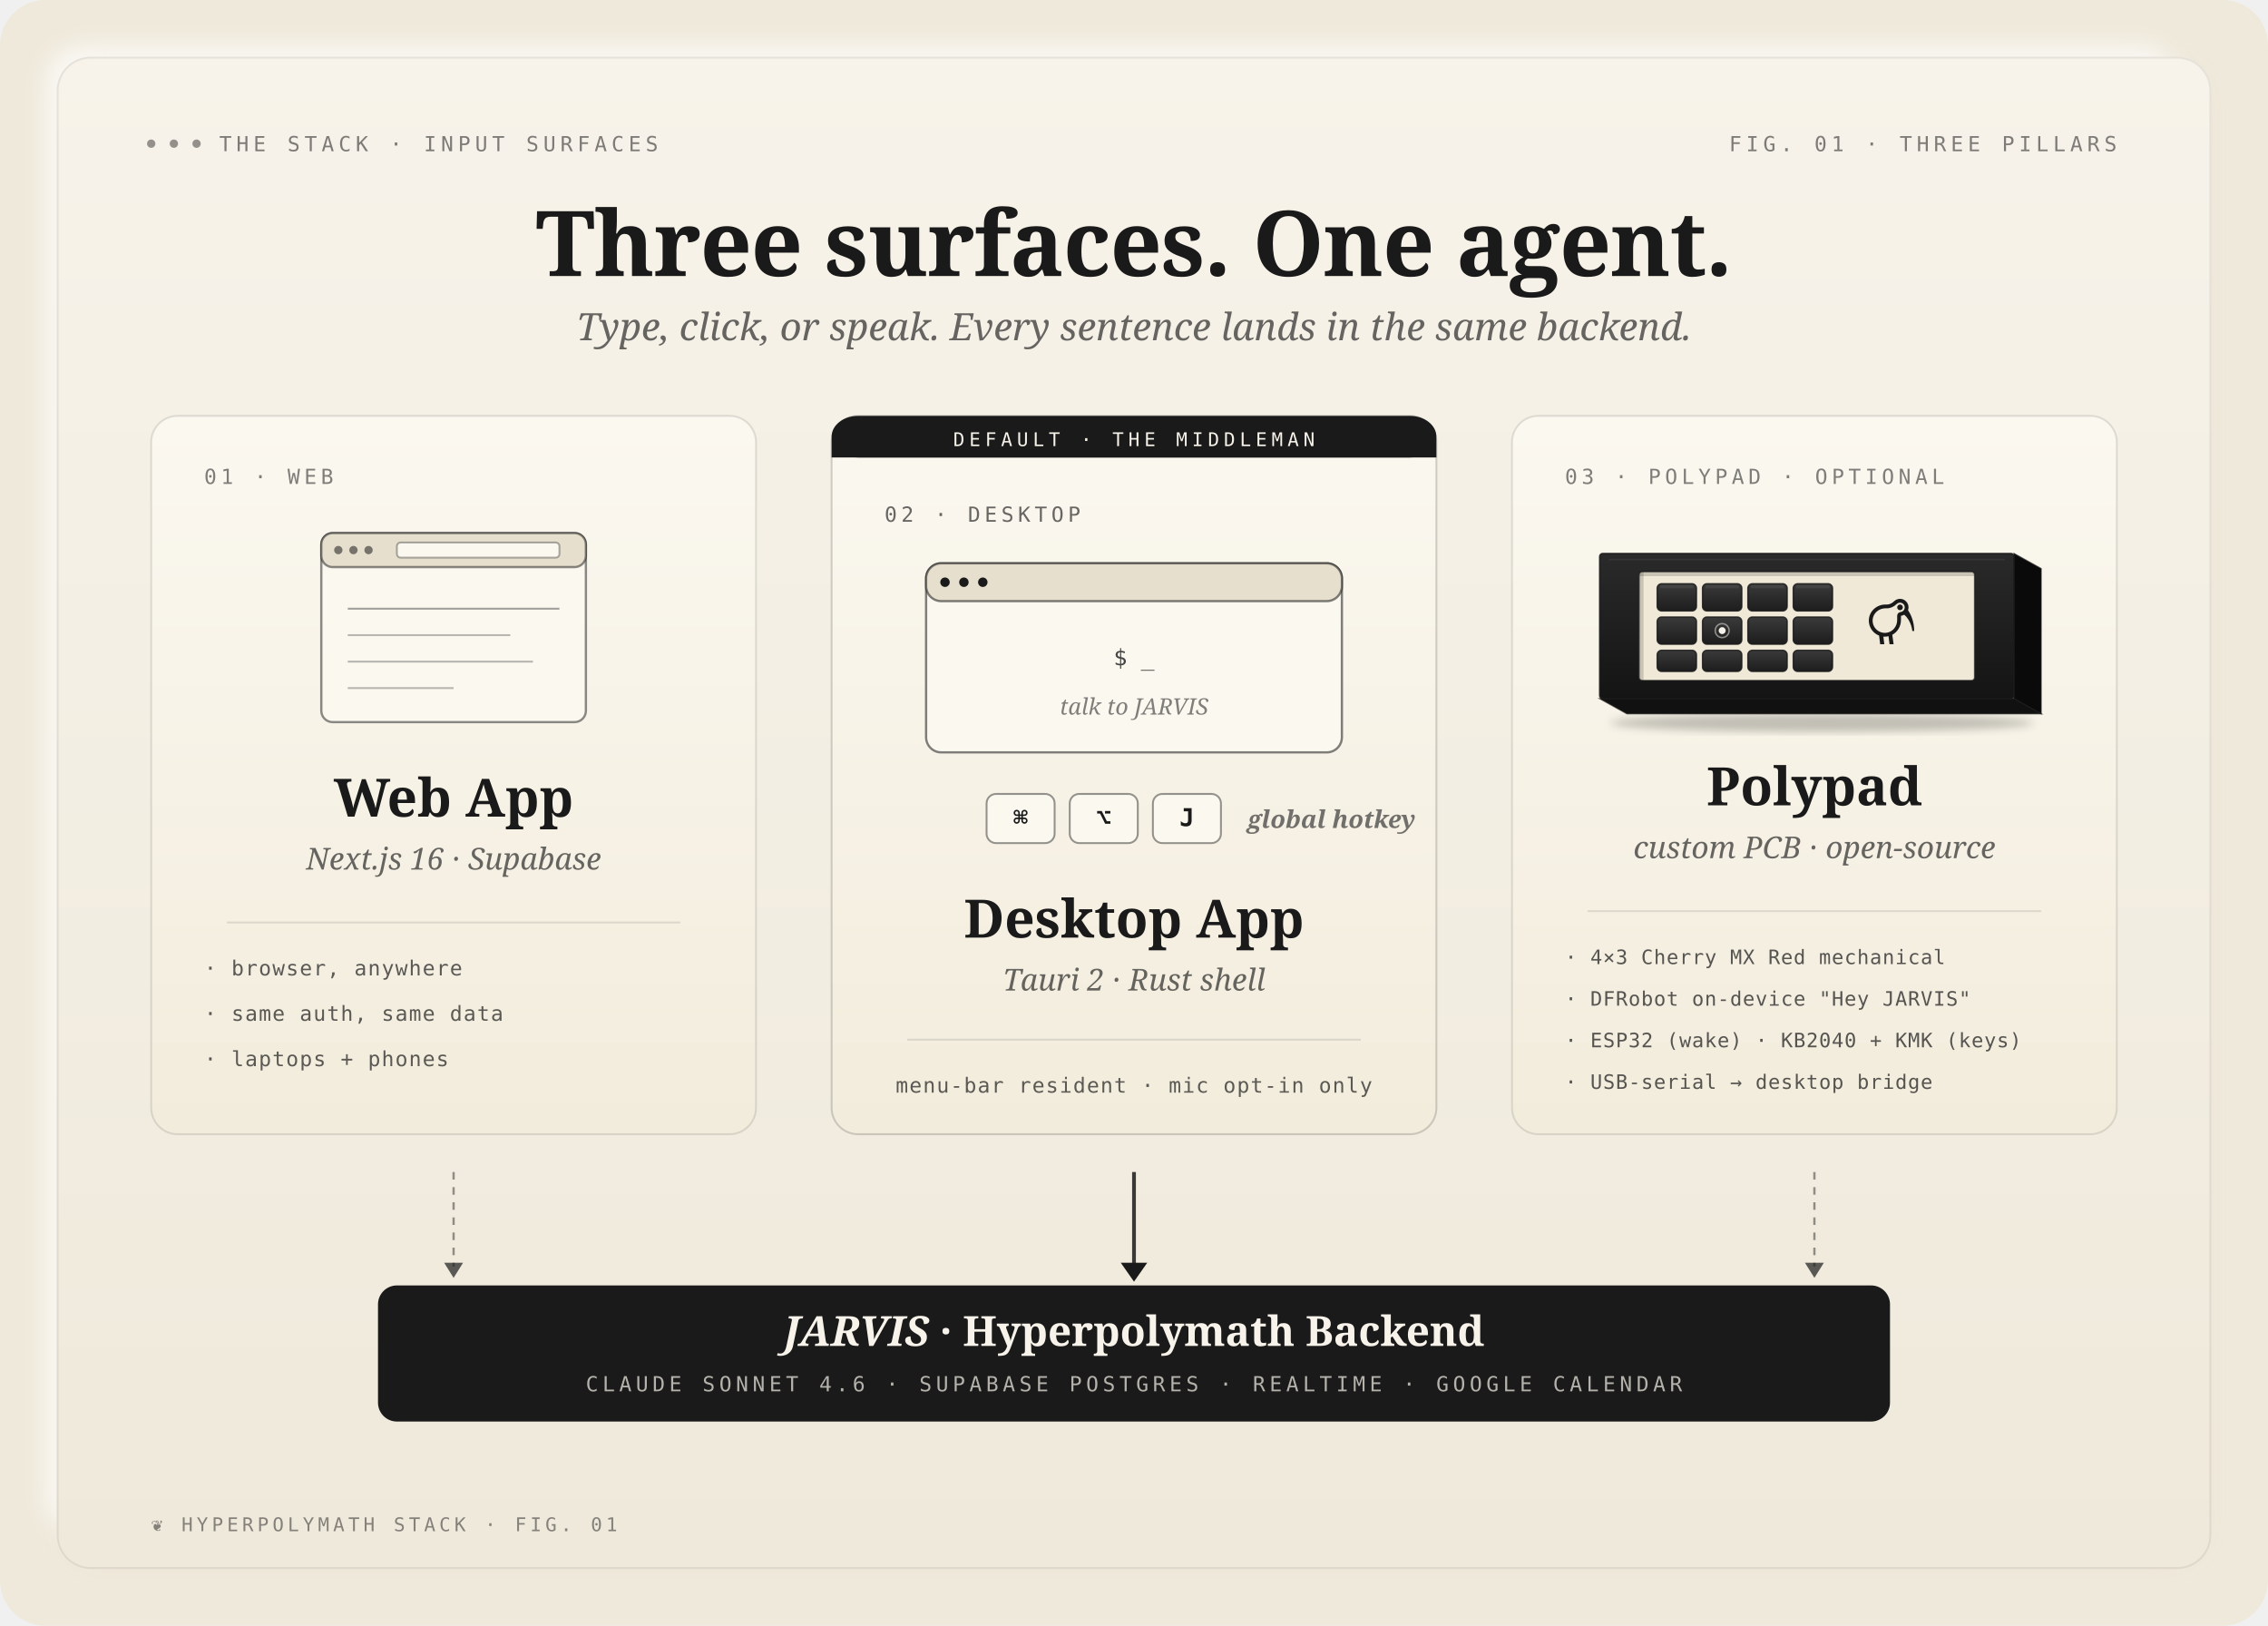
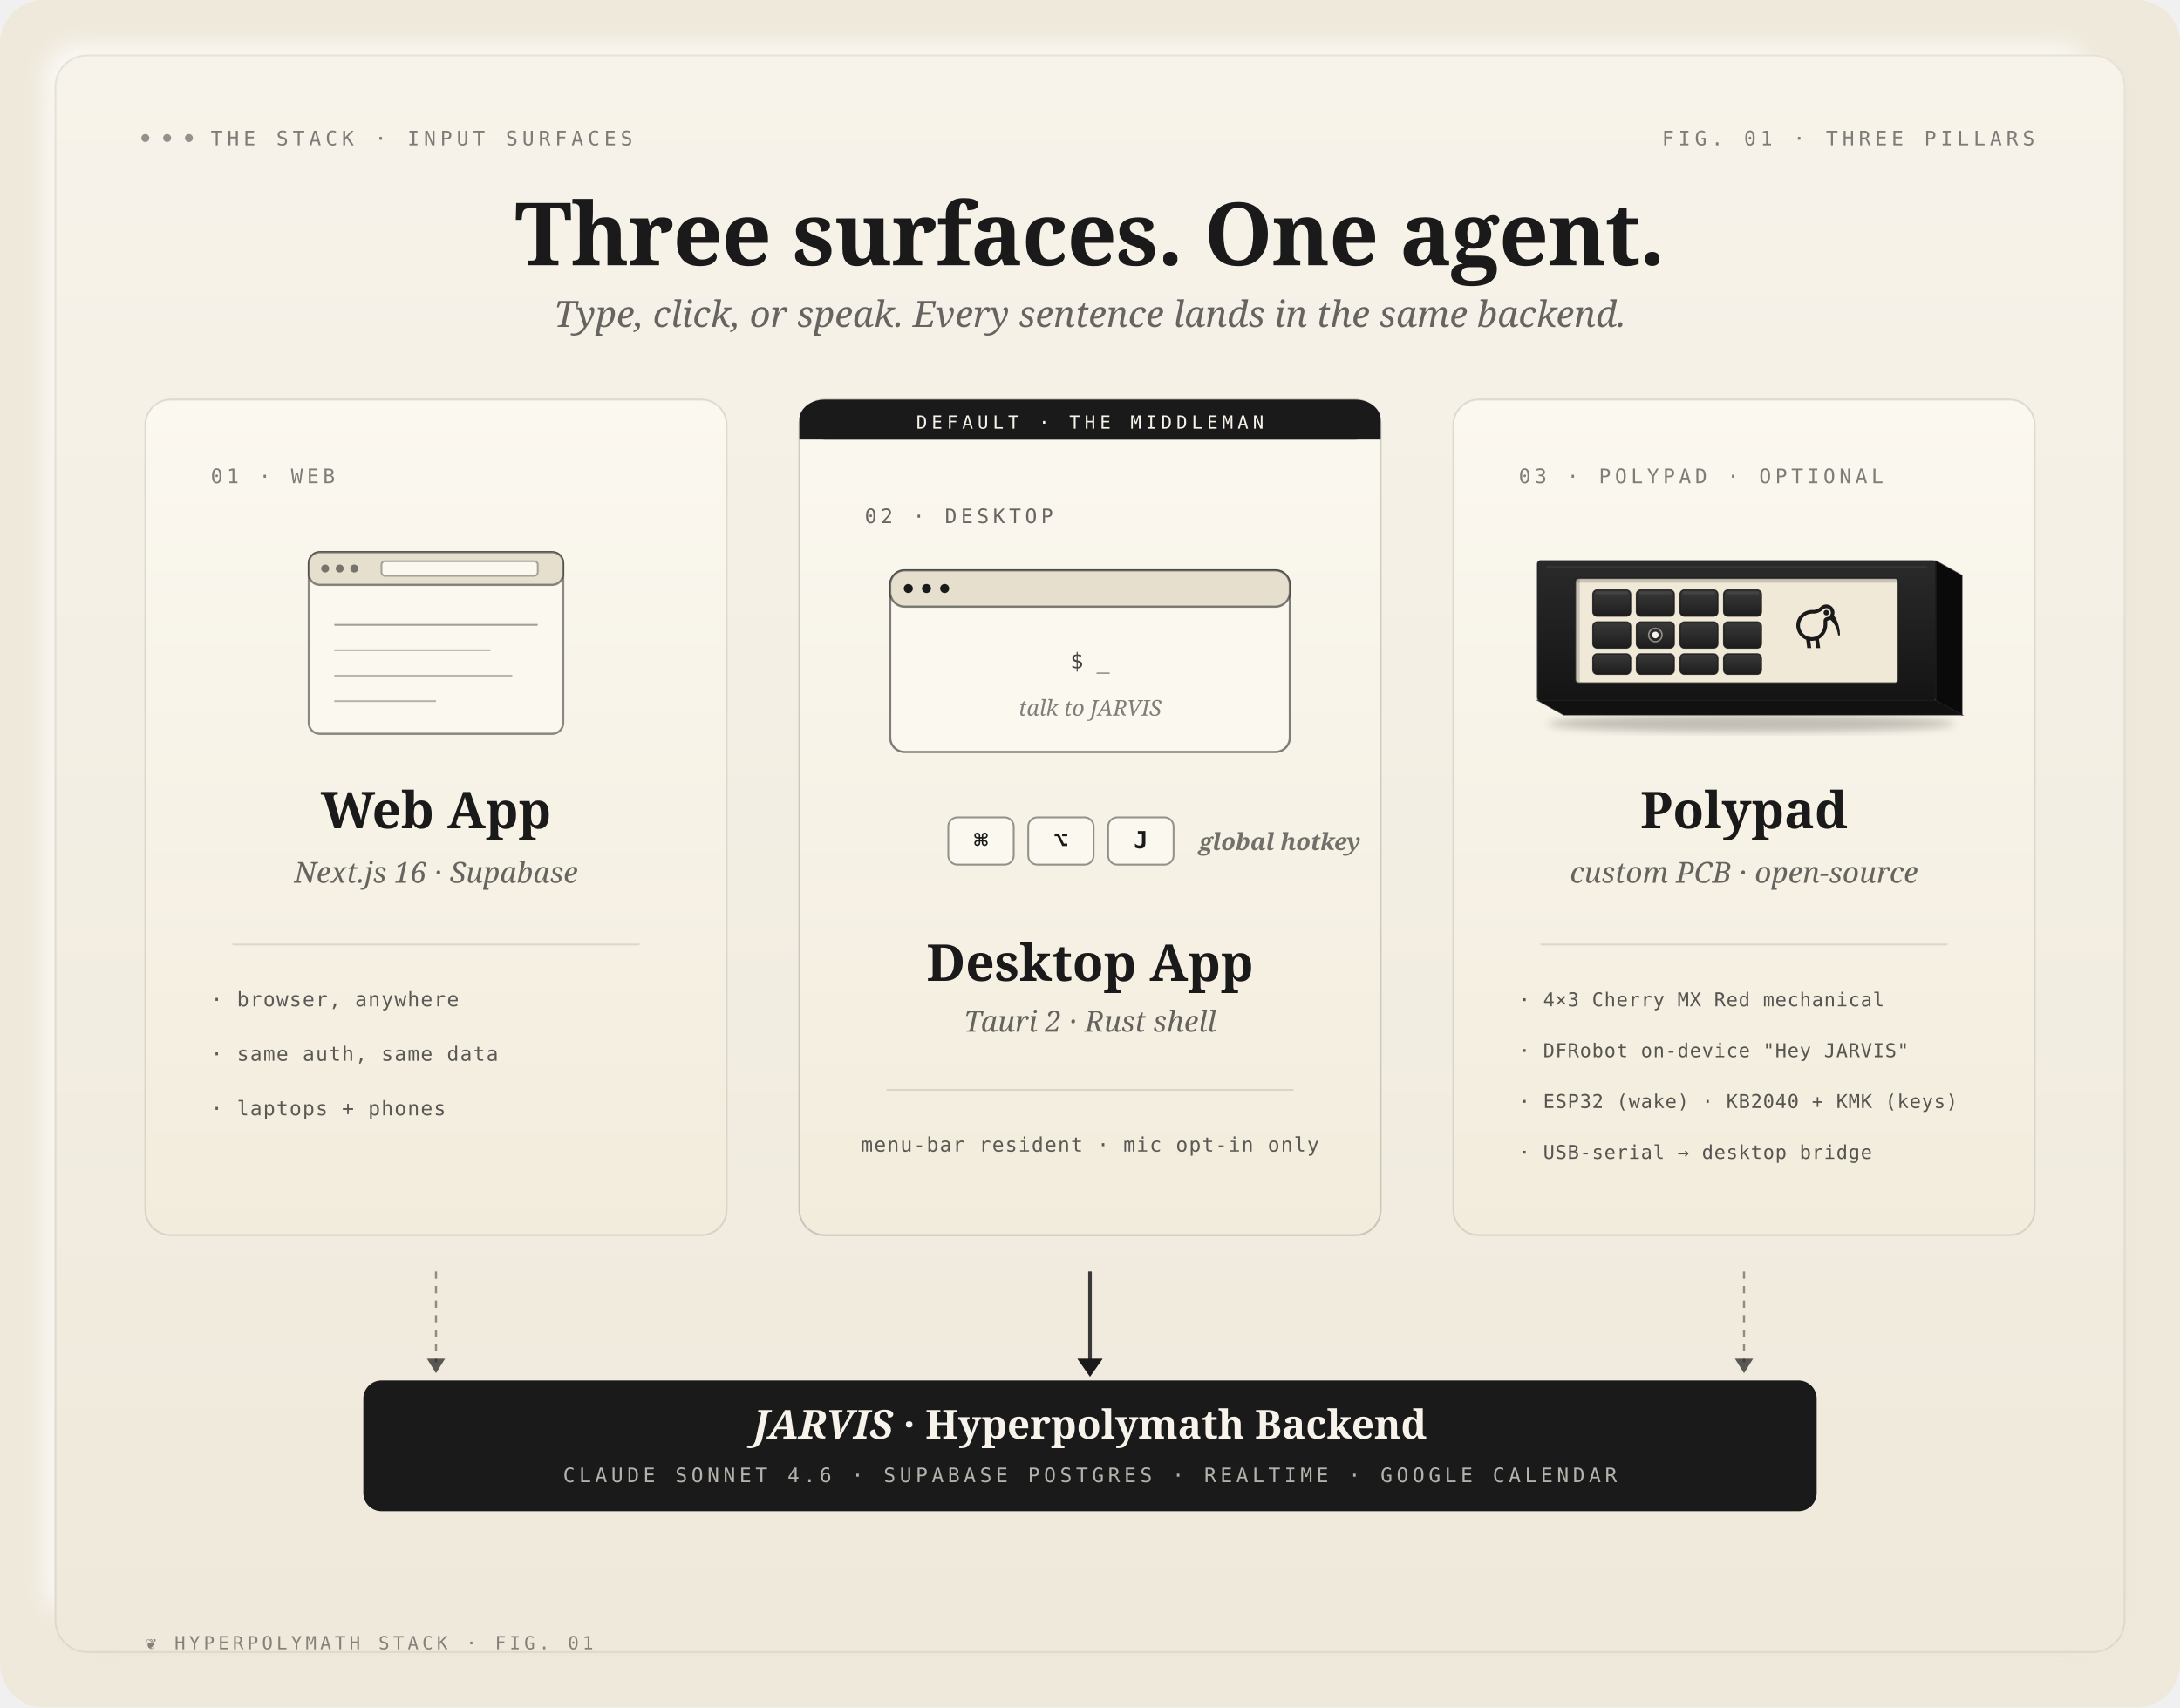
- <svg xmlns="http://www.w3.org/2000/svg" viewBox="0 0 1200 860" width="1200" height="860" role="img" aria-label="Hyperpolymath stack — Web app, Desktop app middleman, and Polypad hardware, all feeding the same backend">
+ <svg xmlns="http://www.w3.org/2000/svg" viewBox="0 0 1200 940" width="1200" height="940" role="img" aria-label="Hyperpolymath stack — Web app, Desktop app middleman, and Polypad hardware, all feeding the same backend">
  <defs>
    <linearGradient id="paper2" x1="0" y1="0" x2="0" y2="1">
      <stop offset="0%" stop-color="#f7f3ea" />
      <stop offset="100%" stop-color="#efe9db" />
    </linearGradient>
    <linearGradient id="cardPaper" x1="0" y1="0" x2="0" y2="1">
      <stop offset="0%" stop-color="#fbf8f0" />
      <stop offset="100%" stop-color="#f2ecdc" />
    </linearGradient>
    <linearGradient id="polypadTop" x1="0" y1="0" x2="0" y2="1">
      <stop offset="0%" stop-color="#2a2a2a" />
      <stop offset="100%" stop-color="#141414" />
    </linearGradient>
    <linearGradient id="polypadSide" x1="0" y1="0" x2="0" y2="1">
      <stop offset="0%" stop-color="#1a1a1a" />
      <stop offset="100%" stop-color="#0a0a0a" />
    </linearGradient>
    <linearGradient id="keycap" x1="0" y1="0" x2="0" y2="1">
      <stop offset="0%" stop-color="#3a3a3a" />
      <stop offset="100%" stop-color="#1d1d1d" />
    </linearGradient>
    <filter id="neuShadow2" x="-10%" y="-10%" width="120%" height="120%">
      <feGaussianBlur stdDeviation="6" />
    </filter>
    <filter id="softShadow" x="-20%" y="-20%" width="140%" height="140%">
      <feGaussianBlur stdDeviation="3" />
    </filter>
  </defs>
-   <rect x="0" y="0" width="1200" height="860" rx="24" fill="#efe9db" />
-   <rect x="36" y="36" width="1128" height="788" rx="20" fill="#d6cdb9" filter="url(#neuShadow2)" opacity="0.55" />
-   <rect x="24" y="24" width="1128" height="788" rx="20" fill="#ffffff" filter="url(#neuShadow2)" opacity="0.7" />
-   <rect x="30" y="30" width="1140" height="800" rx="18" fill="url(#paper2)" />
-   <rect x="30.5" y="30.5" width="1139" height="799" rx="17.5" fill="none" stroke="#1a1a1a" stroke-opacity="0.08" />
+   <rect x="0" y="0" width="1200" height="940" rx="24" fill="#efe9db" />
+   <rect x="36" y="36" width="1128" height="868" rx="20" fill="#d6cdb9" filter="url(#neuShadow2)" opacity="0.55" />
+   <rect x="24" y="24" width="1128" height="868" rx="20" fill="#ffffff" filter="url(#neuShadow2)" opacity="0.7" />
+   <rect x="30" y="30" width="1140" height="880" rx="18" fill="url(#paper2)" />
+   <rect x="30.5" y="30.5" width="1139" height="879" rx="17.5" fill="none" stroke="#1a1a1a" stroke-opacity="0.08" />
  <g transform="translate(80 76)" fill="#1a1a1a" opacity="0.45">
    <circle cx="0" cy="0" r="2.2" />
    <circle cx="12" cy="0" r="2.2" />
    <circle cx="24" cy="0" r="2.2" />
  </g>
  <text x="116" y="80" font-family="ui-monospace, SFMono-Regular, Menlo, monospace" font-size="11" letter-spacing="2.4" fill="#1a1a1a" fill-opacity="0.55">THE STACK · INPUT SURFACES</text>
  <text x="1120" y="80" text-anchor="end" font-family="ui-monospace, SFMono-Regular, Menlo, monospace" font-size="11" letter-spacing="2.4" fill="#1a1a1a" fill-opacity="0.55">FIG. 01  ·  THREE PILLARS</text>
  <text x="600" y="146" text-anchor="middle" font-family="'EB Garamond', Georgia, serif" font-size="48" font-weight="600" letter-spacing="-0.5" fill="#1a1a1a">Three surfaces. One agent.</text>
  <text x="600" y="180" text-anchor="middle" font-family="'EB Garamond', Georgia, serif" font-style="italic" font-size="20" fill="#1a1a1a" fill-opacity="0.65">Type, click, or speak. Every sentence lands in the same backend.</text>
  <g>
-     <rect x="80" y="220" width="320" height="380" rx="14" fill="url(#cardPaper)" stroke="#1a1a1a" stroke-opacity="0.12" />
-     <text x="108" y="256" font-family="ui-monospace, SFMono-Regular, Menlo, monospace" font-size="11" letter-spacing="2.2" fill="#1a1a1a" fill-opacity="0.55">01  ·  WEB</text>
-     <g transform="translate(170 282)">
+     <rect x="80" y="220" width="320" height="460" rx="14" fill="url(#cardPaper)" stroke="#1a1a1a" stroke-opacity="0.12" />
+     <text x="116" y="266" font-family="ui-monospace, SFMono-Regular, Menlo, monospace" font-size="11" letter-spacing="2.2" fill="#1a1a1a" fill-opacity="0.55">01  ·  WEB</text>
+     <g transform="translate(170 304)">
      <rect x="0" y="0" width="140" height="100" rx="6" fill="#fbf8f0" stroke="#1a1a1a" stroke-opacity="0.5" stroke-width="1.2" />
      <rect x="0" y="0" width="140" height="18" rx="6" fill="#e6dfcd" stroke="#1a1a1a" stroke-opacity="0.5" stroke-width="1.2" />
      <circle cx="9" cy="9" r="2.2" fill="#1a1a1a" opacity="0.55" />
      <circle cx="17" cy="9" r="2.2" fill="#1a1a1a" opacity="0.55" />
      <circle cx="25" cy="9" r="2.2" fill="#1a1a1a" opacity="0.55" />
      <rect x="40" y="5" width="86" height="8" rx="2" fill="#fbf8f0" stroke="#1a1a1a" stroke-opacity="0.35" />
      <line x1="14" y1="40" x2="126" y2="40" stroke="#1a1a1a" stroke-opacity="0.4" stroke-width="1" />
      <line x1="14" y1="54" x2="100" y2="54" stroke="#1a1a1a" stroke-opacity="0.3" stroke-width="1" />
      <line x1="14" y1="68" x2="112" y2="68" stroke="#1a1a1a" stroke-opacity="0.3" stroke-width="1" />
      <line x1="14" y1="82" x2="70" y2="82" stroke="#1a1a1a" stroke-opacity="0.3" stroke-width="1" />
    </g>
-     <text x="240" y="432" text-anchor="middle" font-family="'EB Garamond', Georgia, serif" font-size="28" font-weight="600" fill="#1a1a1a">Web App</text>
-     <text x="240" y="460" text-anchor="middle" font-family="'EB Garamond', Georgia, serif" font-style="italic" font-size="16" fill="#1a1a1a" fill-opacity="0.65">Next.js 16 · Supabase</text>
-     <line x1="120" y1="488" x2="360" y2="488" stroke="#1a1a1a" stroke-opacity="0.12" />
-     <text x="108" y="516" font-family="ui-monospace, SFMono-Regular, Menlo, monospace" font-size="11" letter-spacing="0.6" fill="#1a1a1a" fill-opacity="0.7">·  browser, anywhere</text>
-     <text x="108" y="540" font-family="ui-monospace, SFMono-Regular, Menlo, monospace" font-size="11" letter-spacing="0.6" fill="#1a1a1a" fill-opacity="0.7">·  same auth, same data</text>
-     <text x="108" y="564" font-family="ui-monospace, SFMono-Regular, Menlo, monospace" font-size="11" letter-spacing="0.6" fill="#1a1a1a" fill-opacity="0.7">·  laptops + phones</text>
+     <text x="240" y="456" text-anchor="middle" font-family="'EB Garamond', Georgia, serif" font-size="28" font-weight="600" fill="#1a1a1a">Web App</text>
+     <text x="240" y="486" text-anchor="middle" font-family="'EB Garamond', Georgia, serif" font-style="italic" font-size="16" fill="#1a1a1a" fill-opacity="0.65">Next.js 16 · Supabase</text>
+     <line x1="128" y1="520" x2="352" y2="520" stroke="#1a1a1a" stroke-opacity="0.12" />
+     <text x="116" y="554" font-family="ui-monospace, SFMono-Regular, Menlo, monospace" font-size="11" letter-spacing="0.6" fill="#1a1a1a" fill-opacity="0.7">·  browser, anywhere</text>
+     <text x="116" y="584" font-family="ui-monospace, SFMono-Regular, Menlo, monospace" font-size="11" letter-spacing="0.6" fill="#1a1a1a" fill-opacity="0.7">·  same auth, same data</text>
+     <text x="116" y="614" font-family="ui-monospace, SFMono-Regular, Menlo, monospace" font-size="11" letter-spacing="0.6" fill="#1a1a1a" fill-opacity="0.7">·  laptops + phones</text>
  </g>
  <g>
-     <rect x="440" y="220" width="320" height="380" rx="14" fill="url(#cardPaper)" stroke="#1a1a1a" stroke-opacity="0.18" />
+     <rect x="440" y="220" width="320" height="460" rx="14" fill="url(#cardPaper)" stroke="#1a1a1a" stroke-opacity="0.18" />
    <rect x="440" y="220" width="320" height="22" rx="14" fill="#1a1a1a" />
    <rect x="440" y="232" width="320" height="10" fill="#1a1a1a" />
    <text x="600" y="236" text-anchor="middle" font-family="ui-monospace, SFMono-Regular, Menlo, monospace" font-size="10" letter-spacing="2.4" fill="#f7f3ea">DEFAULT  ·  THE MIDDLEMAN</text>
-     <text x="468" y="276" font-family="ui-monospace, SFMono-Regular, Menlo, monospace" font-size="11" letter-spacing="2.2" fill="#1a1a1a" fill-opacity="0.65">02  ·  DESKTOP</text>
-     <g transform="translate(490 298)">
+     <text x="476" y="288" font-family="ui-monospace, SFMono-Regular, Menlo, monospace" font-size="11" letter-spacing="2.2" fill="#1a1a1a" fill-opacity="0.65">02  ·  DESKTOP</text>
+     <g transform="translate(490 314)">
      <rect x="0" y="0" width="220" height="100" rx="8" fill="#fbf8f0" stroke="#1a1a1a" stroke-opacity="0.55" stroke-width="1.2" />
      <rect x="0" y="0" width="220" height="20" rx="8" fill="#e6dfcd" stroke="#1a1a1a" stroke-opacity="0.55" stroke-width="1.2" />
      <circle cx="10" cy="10" r="2.5" fill="#1a1a1a" />
      <circle cx="20" cy="10" r="2.5" fill="#1a1a1a" />
      <circle cx="30" cy="10" r="2.5" fill="#1a1a1a" />
      <text x="110" y="54" text-anchor="middle" font-family="ui-monospace, SFMono-Regular, Menlo, monospace" font-size="12" fill="#1a1a1a" fill-opacity="0.8">$ _</text>
      <text x="110" y="80" text-anchor="middle" font-family="'EB Garamond', Georgia, serif" font-style="italic" font-size="12" fill="#1a1a1a" fill-opacity="0.55">talk to JARVIS</text>
    </g>
-     <g transform="translate(522 420)" font-family="ui-monospace, SFMono-Regular, Menlo, monospace" font-size="13" font-weight="600">
+     <g transform="translate(522 450)" font-family="ui-monospace, SFMono-Regular, Menlo, monospace" font-size="13" font-weight="600">
      <rect x="0" y="0" width="36" height="26" rx="5" fill="#fbf8f0" stroke="#1a1a1a" stroke-opacity="0.45" />
      <text x="18" y="17" text-anchor="middle" fill="#1a1a1a">⌘</text>
      <rect x="44" y="0" width="36" height="26" rx="5" fill="#fbf8f0" stroke="#1a1a1a" stroke-opacity="0.45" />
      <text x="62" y="17" text-anchor="middle" fill="#1a1a1a">⌥</text>
      <rect x="88" y="0" width="36" height="26" rx="5" fill="#fbf8f0" stroke="#1a1a1a" stroke-opacity="0.45" />
      <text x="106" y="17" text-anchor="middle" fill="#1a1a1a">J</text>
      <text x="138" y="18" font-family="'EB Garamond', Georgia, serif" font-style="italic" font-size="13" fill="#1a1a1a" fill-opacity="0.6">global hotkey</text>
    </g>
-     <text x="600" y="496" text-anchor="middle" font-family="'EB Garamond', Georgia, serif" font-size="28" font-weight="600" fill="#1a1a1a">Desktop App</text>
-     <text x="600" y="524" text-anchor="middle" font-family="'EB Garamond', Georgia, serif" font-style="italic" font-size="16" fill="#1a1a1a" fill-opacity="0.65">Tauri 2 · Rust shell</text>
-     <line x1="480" y1="550" x2="720" y2="550" stroke="#1a1a1a" stroke-opacity="0.12" />
-     <text x="600" y="578" text-anchor="middle" font-family="ui-monospace, SFMono-Regular, Menlo, monospace" font-size="11" letter-spacing="0.6" fill="#1a1a1a" fill-opacity="0.7">menu-bar resident  ·  mic opt-in only</text>
+     <text x="600" y="540" text-anchor="middle" font-family="'EB Garamond', Georgia, serif" font-size="28" font-weight="600" fill="#1a1a1a">Desktop App</text>
+     <text x="600" y="568" text-anchor="middle" font-family="'EB Garamond', Georgia, serif" font-style="italic" font-size="16" fill="#1a1a1a" fill-opacity="0.65">Tauri 2 · Rust shell</text>
+     <line x1="488" y1="600" x2="712" y2="600" stroke="#1a1a1a" stroke-opacity="0.12" />
+     <text x="600" y="634" text-anchor="middle" font-family="ui-monospace, SFMono-Regular, Menlo, monospace" font-size="11" letter-spacing="0.6" fill="#1a1a1a" fill-opacity="0.7">menu-bar resident  ·  mic opt-in only</text>
  </g>
  <g>
-     <rect x="800" y="220" width="320" height="380" rx="14" fill="url(#cardPaper)" stroke="#1a1a1a" stroke-opacity="0.12" />
-     <text x="828" y="256" font-family="ui-monospace, SFMono-Regular, Menlo, monospace" font-size="11" letter-spacing="2.2" fill="#1a1a1a" fill-opacity="0.55">03  ·  POLYPAD  ·  OPTIONAL</text>
-     <g transform="translate(840 280) scale(0.8)">
+     <rect x="800" y="220" width="320" height="460" rx="14" fill="url(#cardPaper)" stroke="#1a1a1a" stroke-opacity="0.12" />
+     <text x="836" y="266" font-family="ui-monospace, SFMono-Regular, Menlo, monospace" font-size="11" letter-spacing="2.2" fill="#1a1a1a" fill-opacity="0.55">03  ·  POLYPAD  ·  OPTIONAL</text>
+     <g transform="translate(840 296) scale(0.8)">
      <ellipse cx="155" cy="128" rx="140" ry="6" fill="#1a1a1a" fill-opacity="0.22" filter="url(#softShadow)" />
      <path d="M 282 16 L 300 26 L 300 122 L 282 112 Z" fill="#0a0a0a" stroke="#1a1a1a" stroke-opacity="0.65" stroke-width="0.8" />
      <path d="M 8 112 L 282 112 L 300 122 L 26 122 Z" fill="#111111" stroke="#1a1a1a" stroke-opacity="0.65" stroke-width="0.8" />
      <rect x="8" y="16" width="274" height="96" rx="2" fill="url(#polypadTop)" stroke="#1a1a1a" stroke-opacity="0.85" stroke-width="1" />
      <line x1="14" y1="20" x2="276" y2="20" stroke="#ffffff" stroke-opacity="0.06" />
      <rect x="34" y="28" width="222" height="72" rx="2" fill="#f0e9d8" stroke="#1a1a1a" stroke-opacity="0.7" stroke-width="1" />
      <rect x="34" y="28" width="222" height="3" fill="#1a1a1a" fill-opacity="0.18" />
      <rect x="34" y="28" width="3" height="72" fill="#1a1a1a" fill-opacity="0.18" />
      <g fill="url(#keycap)" stroke="#1a1a1a" stroke-opacity="0.85" stroke-width="0.9">
        <rect x="46" y="36" width="26" height="18" rx="3" />
        <rect x="76" y="36" width="26" height="18" rx="3" />
        <rect x="106" y="36" width="26" height="18" rx="3" />
        <rect x="136" y="36" width="26" height="18" rx="3" />
        <rect x="46" y="58" width="26" height="18" rx="3" />
        <rect x="76" y="58" width="26" height="18" rx="3" />
        <rect x="106" y="58" width="26" height="18" rx="3" />
        <rect x="136" y="58" width="26" height="18" rx="3" />
        <rect x="46" y="80" width="26" height="14" rx="3" />
        <rect x="76" y="80" width="26" height="14" rx="3" />
        <rect x="106" y="80" width="26" height="14" rx="3" />
        <rect x="136" y="80" width="26" height="14" rx="3" />
      </g>
      <g fill="#ffffff" fill-opacity="0.06">
        <rect x="48" y="37" width="22" height="2" />
        <rect x="78" y="37" width="22" height="2" />
        <rect x="108" y="37" width="22" height="2" />
        <rect x="138" y="37" width="22" height="2" />
      </g>
      <circle cx="89" cy="67" r="2.3" fill="#f7f3ea" />
      <circle cx="89" cy="67" r="4.6" fill="none" stroke="#f7f3ea" stroke-opacity="0.5" />
      <g transform="translate(186 46) scale(1.25)" fill="#1a1a1a">
        <path d="m20.741,5.991c.21-.595.299-1.234.243-1.88-.114-1.326-.812-2.532-1.913-3.309-1.422-1.002-3.378-1.072-4.87-.174-.307.185-.59.403-.841.647-.807.786-2.119,1.723-3.788,1.723h-.794C4.18,2.998.334,6.462.022,10.884c-.174,2.468.725,4.883,2.468,6.625.844.844,1.848,1.484,2.938,1.906l.573,4.583h2.191l-.499-4.04c.271.026.544.04.818.04.201,0,.403-.007.604-.021.447-.032.881-.108,1.305-.209l.529,4.231h2.168l-.706-4.987c2.729-1.469,4.589-4.425,4.589-7.791l.021-2.262c.615-.069,1.187-.271,1.708-.568,3.845,3.229,4.272,8.608,4.272,8.608h1c0-5.446-2.104-9.299-3.259-11.007Zm-3.943.98c-1.025.115-1.798.952-1.798,1.947v2.302c0,3.553-2.647,6.523-6.026,6.761-1.891.131-3.737-.555-5.07-1.887-1.333-1.333-2.021-3.181-1.887-5.071.238-3.379,3.208-6.026,6.761-6.026h.794c1.852,0,3.645-.792,5.183-2.29.141-.137.301-.261.477-.366.823-.495,1.901-.458,2.686.095.627.442,1.008,1.098,1.073,1.846.063.737-.2,1.46-.723,1.983-.398.398-.907.642-1.47.705Zm1.202-2.473c0,.828-.672,1.5-1.5,1.5s-1.5-.672-1.5-1.5.672-1.5,1.5-1.5,1.5.672,1.5,1.5Z" />
      </g>
    </g>
-     <text x="960" y="426" text-anchor="middle" font-family="'EB Garamond', Georgia, serif" font-size="28" font-weight="600" fill="#1a1a1a">Polypad</text>
-     <text x="960" y="454" text-anchor="middle" font-family="'EB Garamond', Georgia, serif" font-style="italic" font-size="16" fill="#1a1a1a" fill-opacity="0.65">custom PCB · open-source</text>
-     <line x1="840" y1="482" x2="1080" y2="482" stroke="#1a1a1a" stroke-opacity="0.12" />
-     <text x="828" y="510" font-family="ui-monospace, SFMono-Regular, Menlo, monospace" font-size="10.5" letter-spacing="0.4" fill="#1a1a1a" fill-opacity="0.72">·  4×3 Cherry MX Red mechanical</text>
-     <text x="828" y="532" font-family="ui-monospace, SFMono-Regular, Menlo, monospace" font-size="10.5" letter-spacing="0.4" fill="#1a1a1a" fill-opacity="0.72">·  DFRobot on-device "Hey JARVIS"</text>
-     <text x="828" y="554" font-family="ui-monospace, SFMono-Regular, Menlo, monospace" font-size="10.5" letter-spacing="0.4" fill="#1a1a1a" fill-opacity="0.72">·  ESP32 (wake)  ·  KB2040 + KMK (keys)</text>
-     <text x="828" y="576" font-family="ui-monospace, SFMono-Regular, Menlo, monospace" font-size="10.5" letter-spacing="0.4" fill="#1a1a1a" fill-opacity="0.72">·  USB-serial → desktop bridge</text>
+     <text x="960" y="456" text-anchor="middle" font-family="'EB Garamond', Georgia, serif" font-size="28" font-weight="600" fill="#1a1a1a">Polypad</text>
+     <text x="960" y="486" text-anchor="middle" font-family="'EB Garamond', Georgia, serif" font-style="italic" font-size="16" fill="#1a1a1a" fill-opacity="0.65">custom PCB · open-source</text>
+     <line x1="848" y1="520" x2="1072" y2="520" stroke="#1a1a1a" stroke-opacity="0.12" />
+     <text x="836" y="554" font-family="ui-monospace, SFMono-Regular, Menlo, monospace" font-size="10.5" letter-spacing="0.4" fill="#1a1a1a" fill-opacity="0.72">·  4×3 Cherry MX Red mechanical</text>
+     <text x="836" y="582" font-family="ui-monospace, SFMono-Regular, Menlo, monospace" font-size="10.5" letter-spacing="0.4" fill="#1a1a1a" fill-opacity="0.72">·  DFRobot on-device "Hey JARVIS"</text>
+     <text x="836" y="610" font-family="ui-monospace, SFMono-Regular, Menlo, monospace" font-size="10.5" letter-spacing="0.4" fill="#1a1a1a" fill-opacity="0.72">·  ESP32 (wake)  ·  KB2040 + KMK (keys)</text>
+     <text x="836" y="638" font-family="ui-monospace, SFMono-Regular, Menlo, monospace" font-size="10.5" letter-spacing="0.4" fill="#1a1a1a" fill-opacity="0.72">·  USB-serial → desktop bridge</text>
  </g>
-   <line x1="240" y1="620" x2="240" y2="670" stroke="#1a1a1a" stroke-opacity="0.45" stroke-width="1.2" stroke-dasharray="4 4" />
-   <polygon points="240,676 235,668 245,668" fill="#1a1a1a" fill-opacity="0.7" />
-   <line x1="600" y1="620" x2="600" y2="670" stroke="#1a1a1a" stroke-opacity="0.85" stroke-width="2" />
-   <polygon points="600,678 593,668 607,668" fill="#1a1a1a" />
-   <line x1="960" y1="620" x2="960" y2="670" stroke="#1a1a1a" stroke-opacity="0.45" stroke-width="1.2" stroke-dasharray="4 4" />
-   <polygon points="960,676 955,668 965,668" fill="#1a1a1a" fill-opacity="0.7" />
-   <rect x="200" y="680" width="800" height="72" rx="10" fill="#1a1a1a" />
-   <text x="600" y="712" text-anchor="middle" font-family="'EB Garamond', Georgia, serif" font-size="22" font-weight="600" fill="#f7f3ea">
+   <line x1="240" y1="700" x2="240" y2="750" stroke="#1a1a1a" stroke-opacity="0.45" stroke-width="1.2" stroke-dasharray="4 4" />
+   <polygon points="240,756 235,748 245,748" fill="#1a1a1a" fill-opacity="0.7" />
+   <line x1="600" y1="700" x2="600" y2="750" stroke="#1a1a1a" stroke-opacity="0.85" stroke-width="2" />
+   <polygon points="600,758 593,748 607,748" fill="#1a1a1a" />
+   <line x1="960" y1="700" x2="960" y2="750" stroke="#1a1a1a" stroke-opacity="0.45" stroke-width="1.2" stroke-dasharray="4 4" />
+   <polygon points="960,756 955,748 965,748" fill="#1a1a1a" fill-opacity="0.7" />
+   <rect x="200" y="760" width="800" height="72" rx="10" fill="#1a1a1a" />
+   <text x="600" y="792" text-anchor="middle" font-family="'EB Garamond', Georgia, serif" font-size="22" font-weight="600" fill="#f7f3ea">
    <tspan font-style="italic" font-weight="800">JARVIS</tspan>  ·  Hyperpolymath Backend
  </text>
-   <text x="600" y="736" text-anchor="middle" font-family="ui-monospace, SFMono-Regular, Menlo, monospace" font-size="11" letter-spacing="2.2" fill="#f7f3ea" fill-opacity="0.7">CLAUDE SONNET 4.6  ·  SUPABASE POSTGRES  ·  REALTIME  ·  GOOGLE CALENDAR</text>
-   <text x="80" y="810" font-family="ui-monospace, SFMono-Regular, Menlo, monospace" font-size="10" letter-spacing="2" fill="#1a1a1a" fill-opacity="0.5">❦  HYPERPOLYMATH STACK · FIG. 01</text>
+   <text x="600" y="816" text-anchor="middle" font-family="ui-monospace, SFMono-Regular, Menlo, monospace" font-size="11" letter-spacing="2.2" fill="#f7f3ea" fill-opacity="0.7">CLAUDE SONNET 4.6  ·  SUPABASE POSTGRES  ·  REALTIME  ·  GOOGLE CALENDAR</text>
+   <text x="80" y="908" font-family="ui-monospace, SFMono-Regular, Menlo, monospace" font-size="10" letter-spacing="2" fill="#1a1a1a" fill-opacity="0.5">❦  HYPERPOLYMATH STACK · FIG. 01</text>
</svg>
